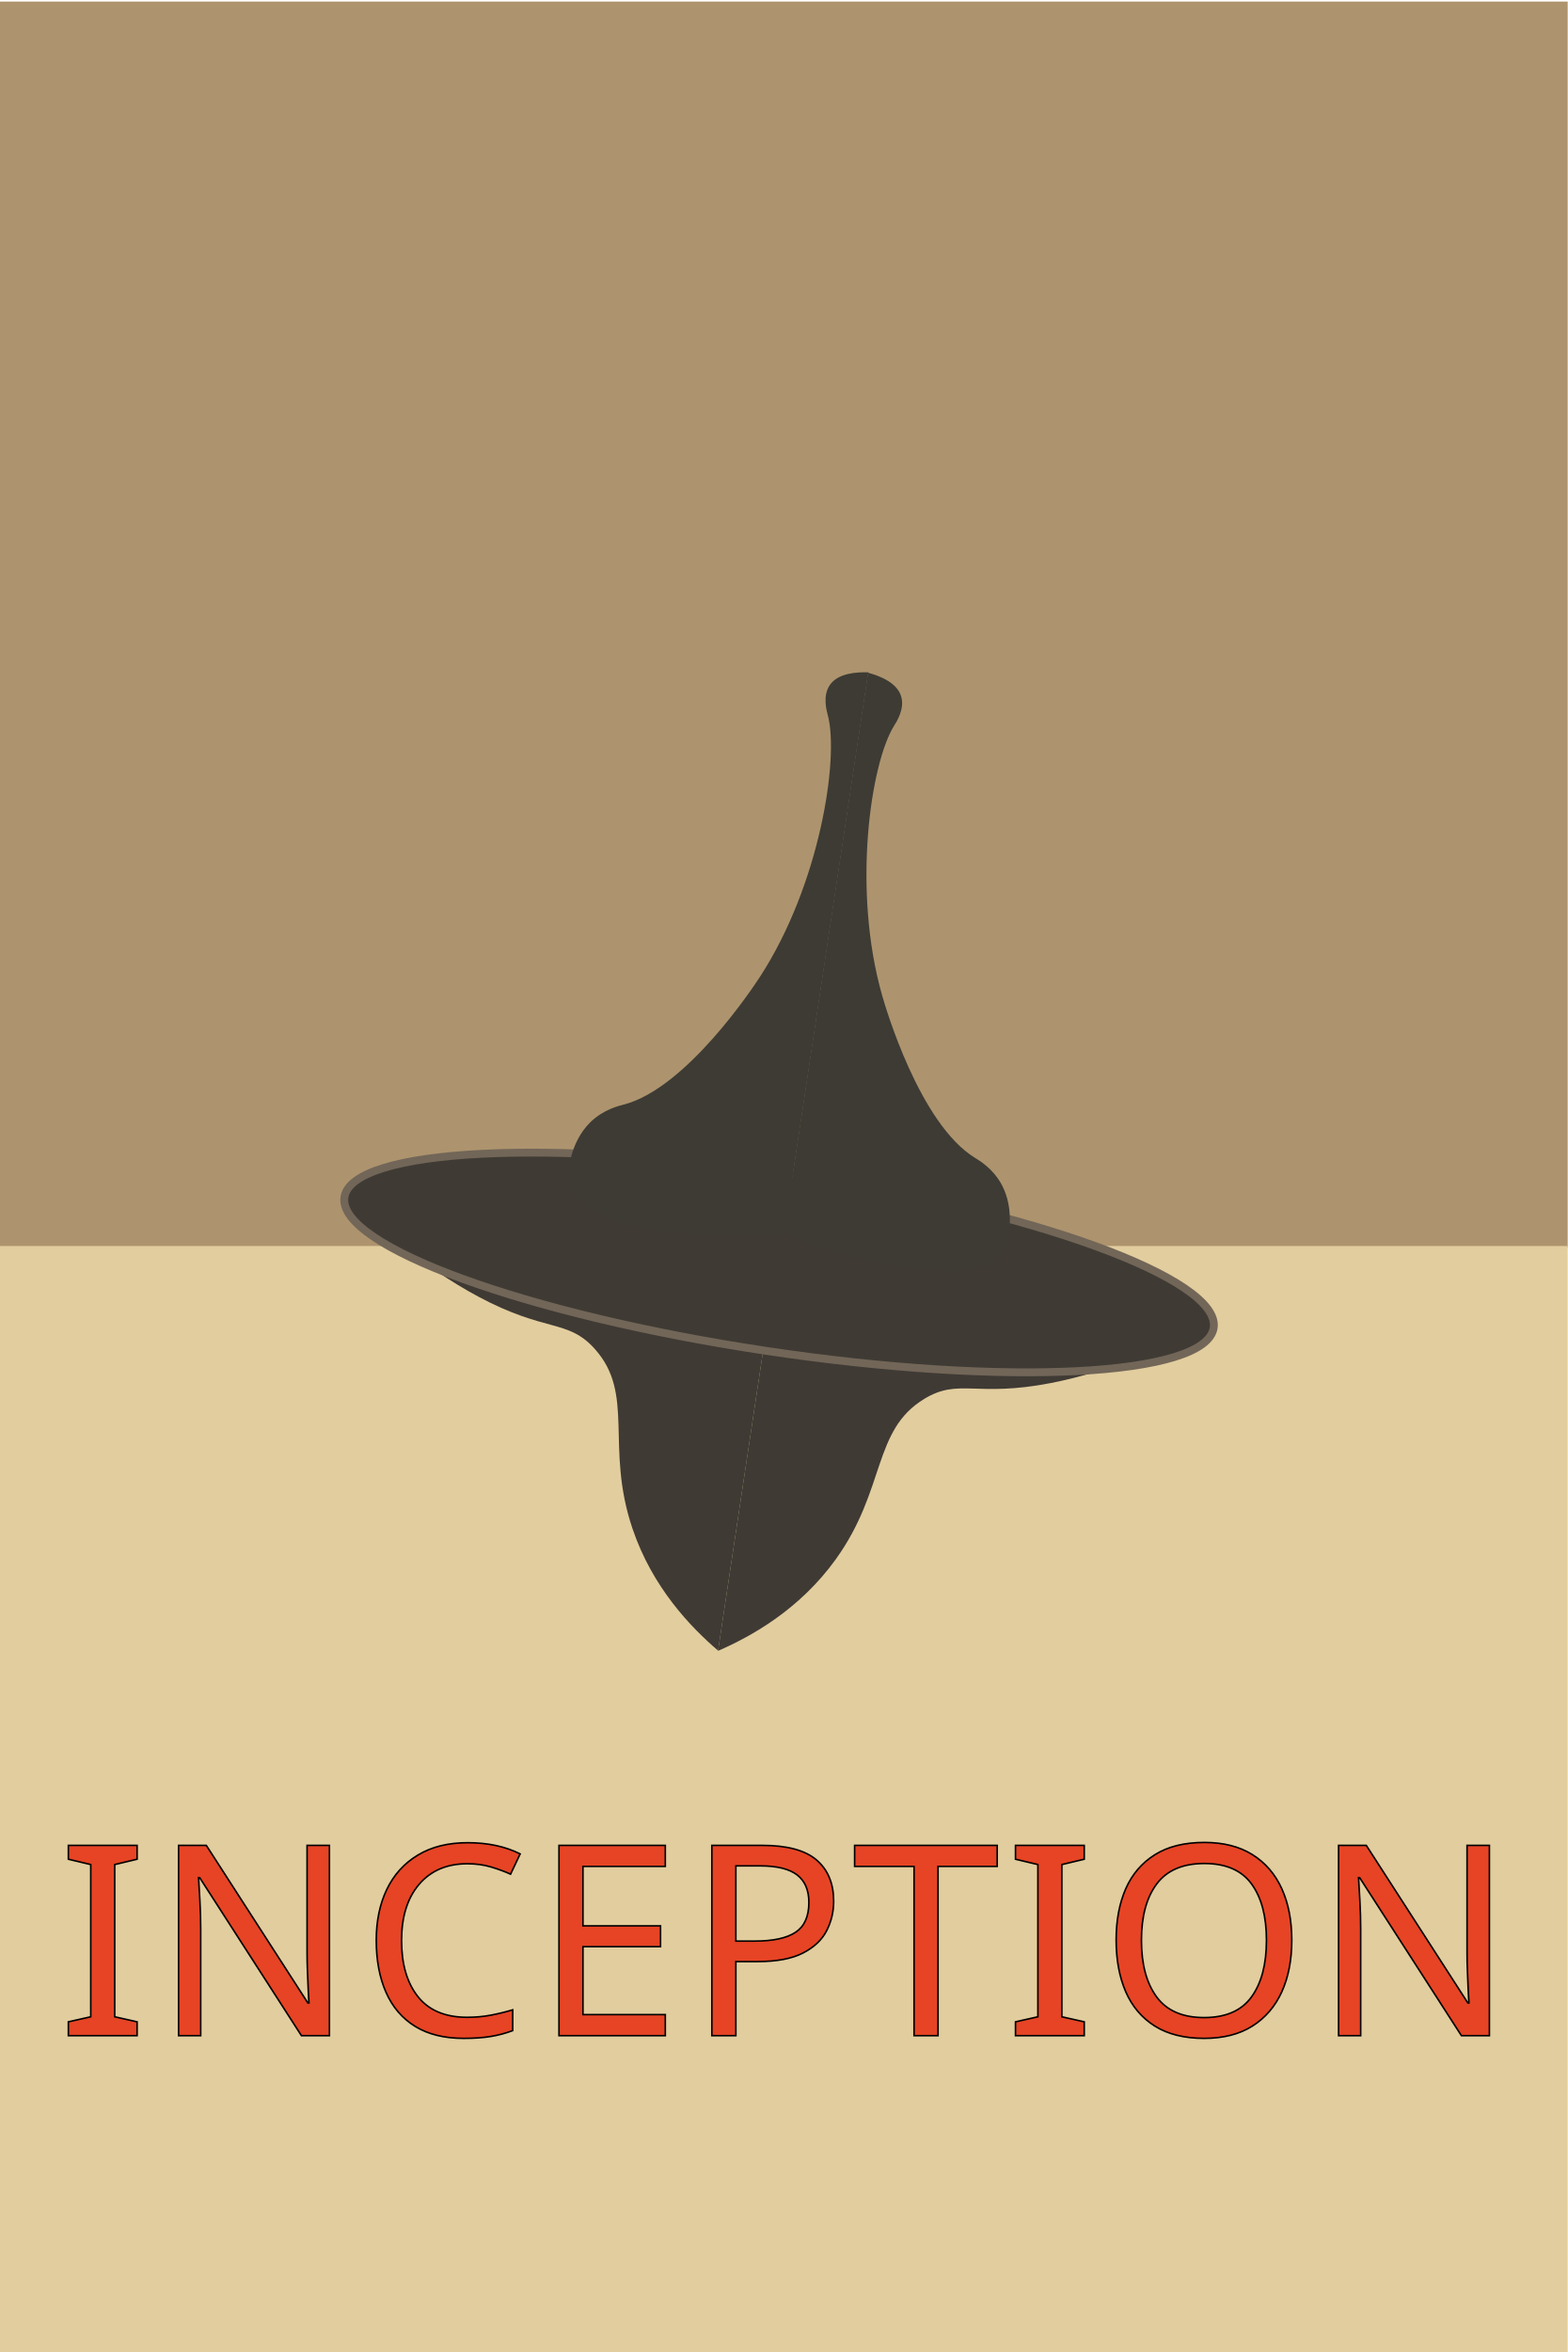
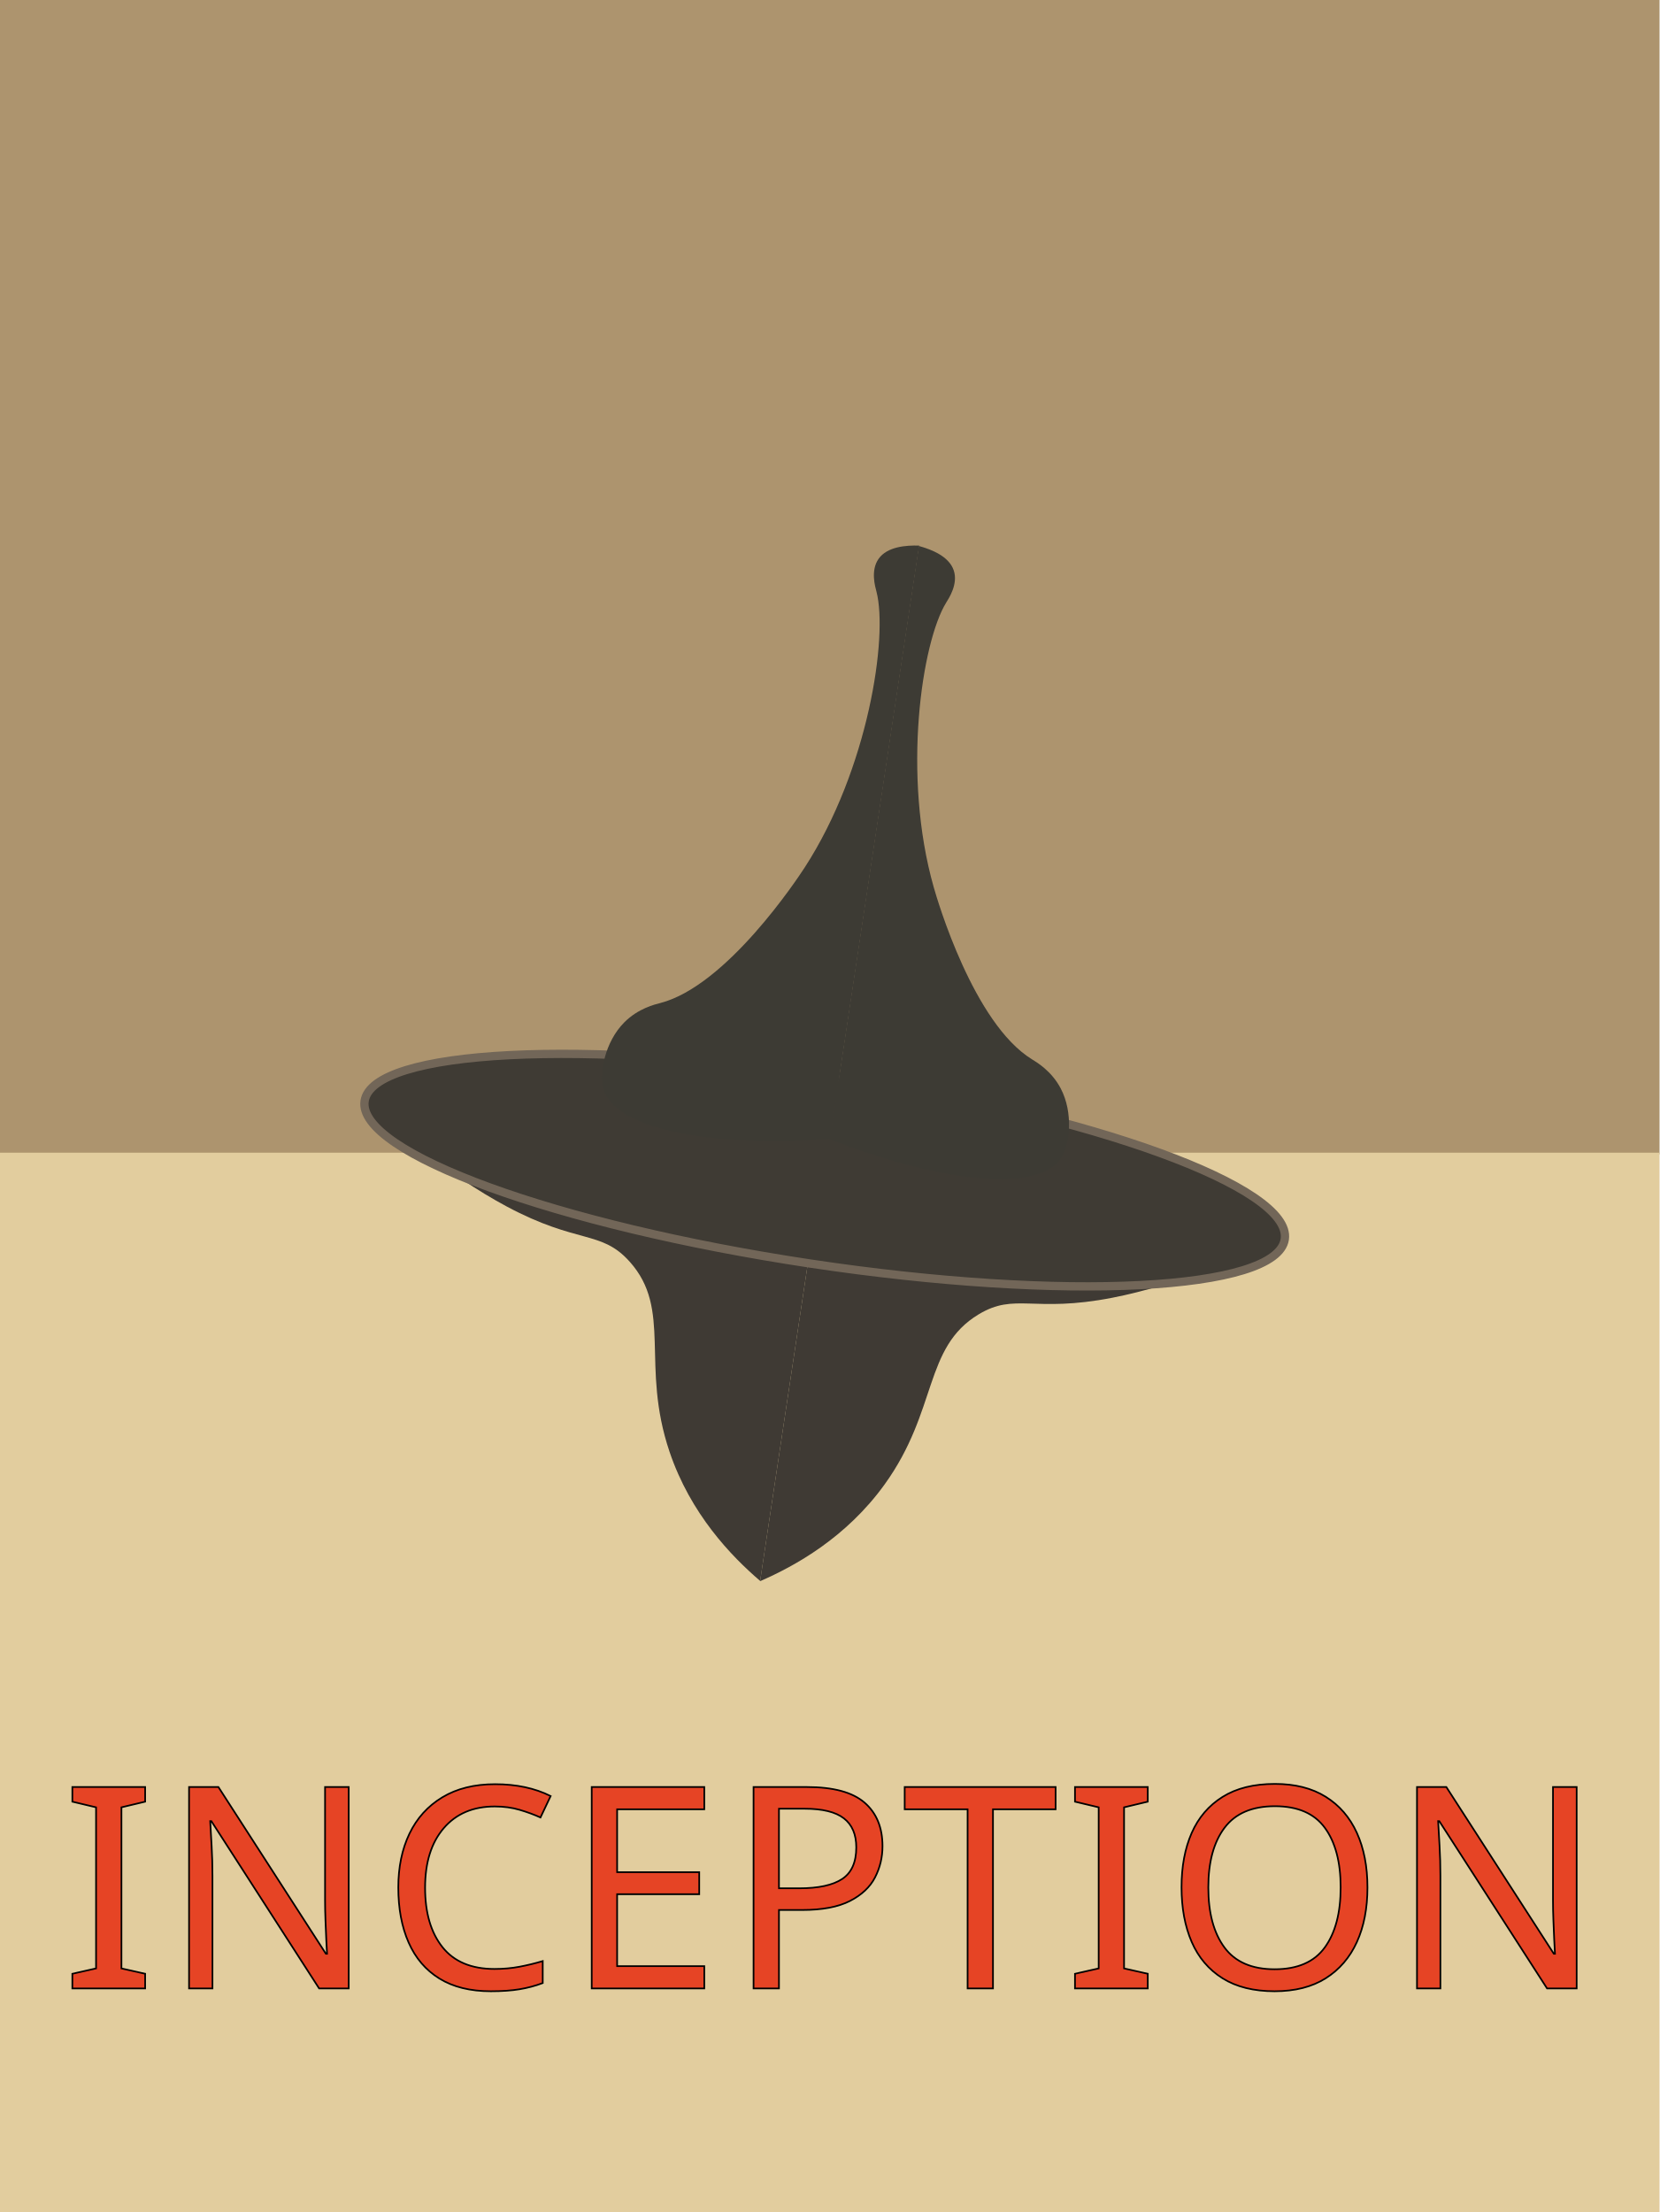
- <svg xmlns="http://www.w3.org/2000/svg" viewBox="0 0 1000 1500">
+ <svg xmlns="http://www.w3.org/2000/svg" viewBox="0 100 1000 1333">
  <style type="text/css">
  @font-face{font-family: ArialMT; src: url('/fonts/ArialMT.woff');}
  .zt0{fill:#AD946E;}
	.zt1{fill:#E2CD9E;}
	.zt2{fill:#E64425;stroke:#000000;stroke-miterlimit:10;}
	.zt3{font-family:ArialMT;}
	.zt4{font-size:170px;}
	.zt5{letter-spacing:3;}
	.zt6{fill:#3F3A34;}
	.zt7{fill:none;}
	.zt8{fill:#3F3B34;stroke:#726658;stroke-width:5;stroke-miterlimit:10;}
	.zt9{fill:#3D3B34;}</style>
  <g>
    <rect fill="none" id="canvas_background" height="602" width="802" y="-1" x="-1" />
  </g>
  <g>
    <rect height="794.64" width="1000" class="zt0" y="1" x="0" id="konis" />
    <rect height="705.36" width="1000" class="zt1" y="794.64" id="lambo" />
    <text id="svg_1" class="zt2 zt3 zt4 zt5" transform="matrix(1,0,0,1,36.8054,1298.274) ">INCEPTION</text>
    <g id="sulamitten">
      <path d="m758.83,841.47c0.61,13.81 -50.23,33.1 -88.45,40.56c-47.92,9.35 -58.58,-3.29 -80.7,10.05c-33.2,20.03 -24.4,57.68 -56.56,102.37c-23.18,32.21 -54.12,49.29 -75.11,58.4c12.72,-84.67 25.44,-169.34 38.16,-254.01c212.94,12.95 262.07,29.27 262.66,42.63z" class="zt6" id="nikola" />
      <path d="m232.64,762.26c-4.64,13.02 38.29,46.4 72.63,64.76c43.05,23.02 56.96,14.06 74.18,33.32c25.85,28.89 6.37,62.31 23.98,114.47c12.69,37.6 37.25,63.01 54.63,77.89c12.72,-84.67 25.44,-169.34 38.16,-254.01c-207.33,-50.19 -259.09,-49.03 -263.58,-36.43z" class="zt6" id="tesla" />
      <ellipse ry="280.35" rx="56.96" cy="805.12" cx="496.93" class="zt8" transform="matrix(0.1486,-0.9889,0.9889,0.1486,-373.0785,1176.921) " id="bmw" />
      <path d="m363.51,755.82c-2.41,-9.38 1,-27.91 12.6,-39.65c8.47,-8.57 18.72,-10.93 21.7,-11.7c40.11,-10.38 82.74,-75.01 87.05,-81.65c38.32,-59.03 50.36,-139.2 43.27,-166.33c-0.74,-2.83 -3.68,-12.69 1.3,-19.75c5.2,-7.37 16.59,-8.2 24.46,-7.96c-17.9,119.18 -35.81,238.35 -53.71,357.53c-74.99,5.4 -130.57,-6.71 -136.67,-30.49z" class="zt9" id="toyota" />
      <path d="m639.59,797.56c5.06,-8.26 7.25,-26.97 -0.4,-41.6c-5.57,-10.68 -14.69,-15.95 -17.3,-17.56c-35.29,-21.7 -57.05,-96.01 -59.21,-103.62c-19.28,-67.68 -7.24,-147.85 7.51,-171.7c1.54,-2.49 7.24,-11.05 4.55,-19.26c-2.81,-8.57 -13.45,-12.71 -21.04,-14.8c-17.9,119.18 -35.81,238.35 -53.71,357.53c70.09,27.18 126.77,31.94 139.6,11.01z" class="zt9" id="audi" />
    </g>
    <path d="m-191.53,476.53" class="zt7" id="citroen" />
    <path id="svg_3" d="m116,668" fill-opacity="0" stroke-opacity="null" stroke-width="1.5" stroke="#000" fill="#0fffff" />
    <path stroke="#000" id="svg_5" fill-opacity="0" stroke-opacity="null" stroke-width="1.5" fill="#0fffff" />
    <path id="svg_6" fill-opacity="0" stroke-opacity="null" stroke-width="1.5" stroke="#000" fill="#0fffff" />
    <path transform="rotate(-4.270764 183.3024,771.5) " id="leftspinner" class="leftspinner" d="m241,710c-219,4 -59,123 -59,123" opacity="0.5" fill-opacity="0" stroke-opacity="0" stroke-width="1.5" stroke="#000" fill="#0fffff" />
    <path stroke="#000" transform="rotate(29.42938 775.7986,848.3696) " id="rightspinner" class="rightspinner" d="m704.505,788.324c270.606,3.905 72.903,120.091 72.903,120.091" opacity="0.5" fill-opacity="0" stroke-opacity="0" stroke-width="1.5" fill="#0fffff" />
  </g>
</svg>
